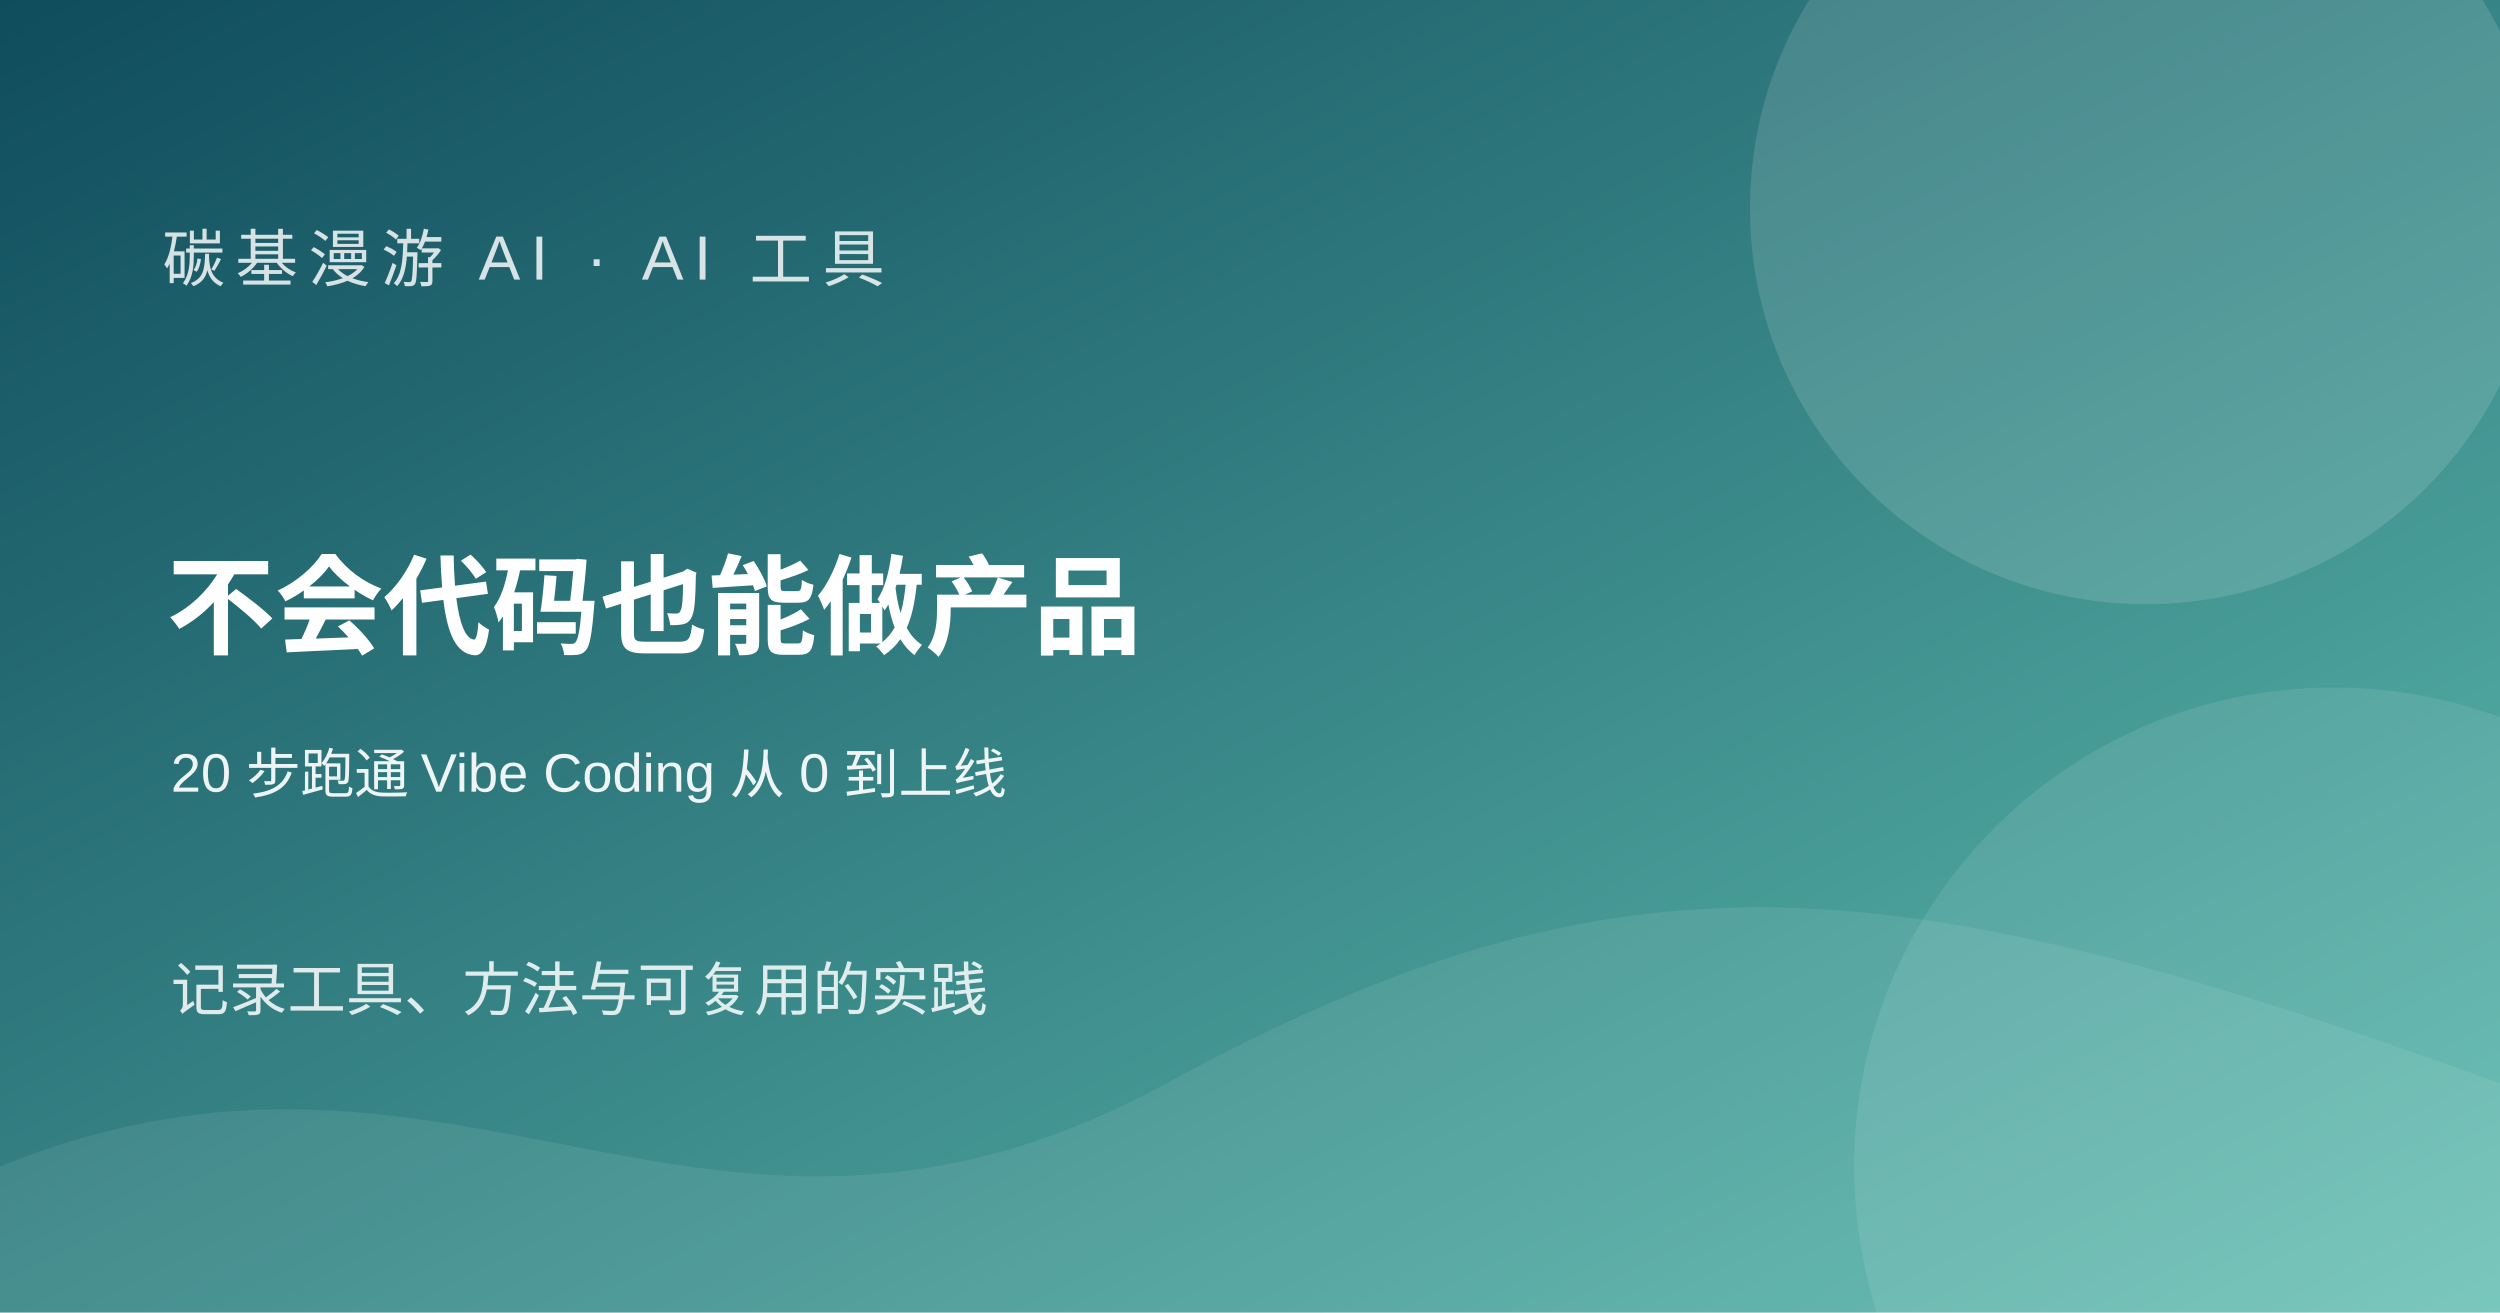
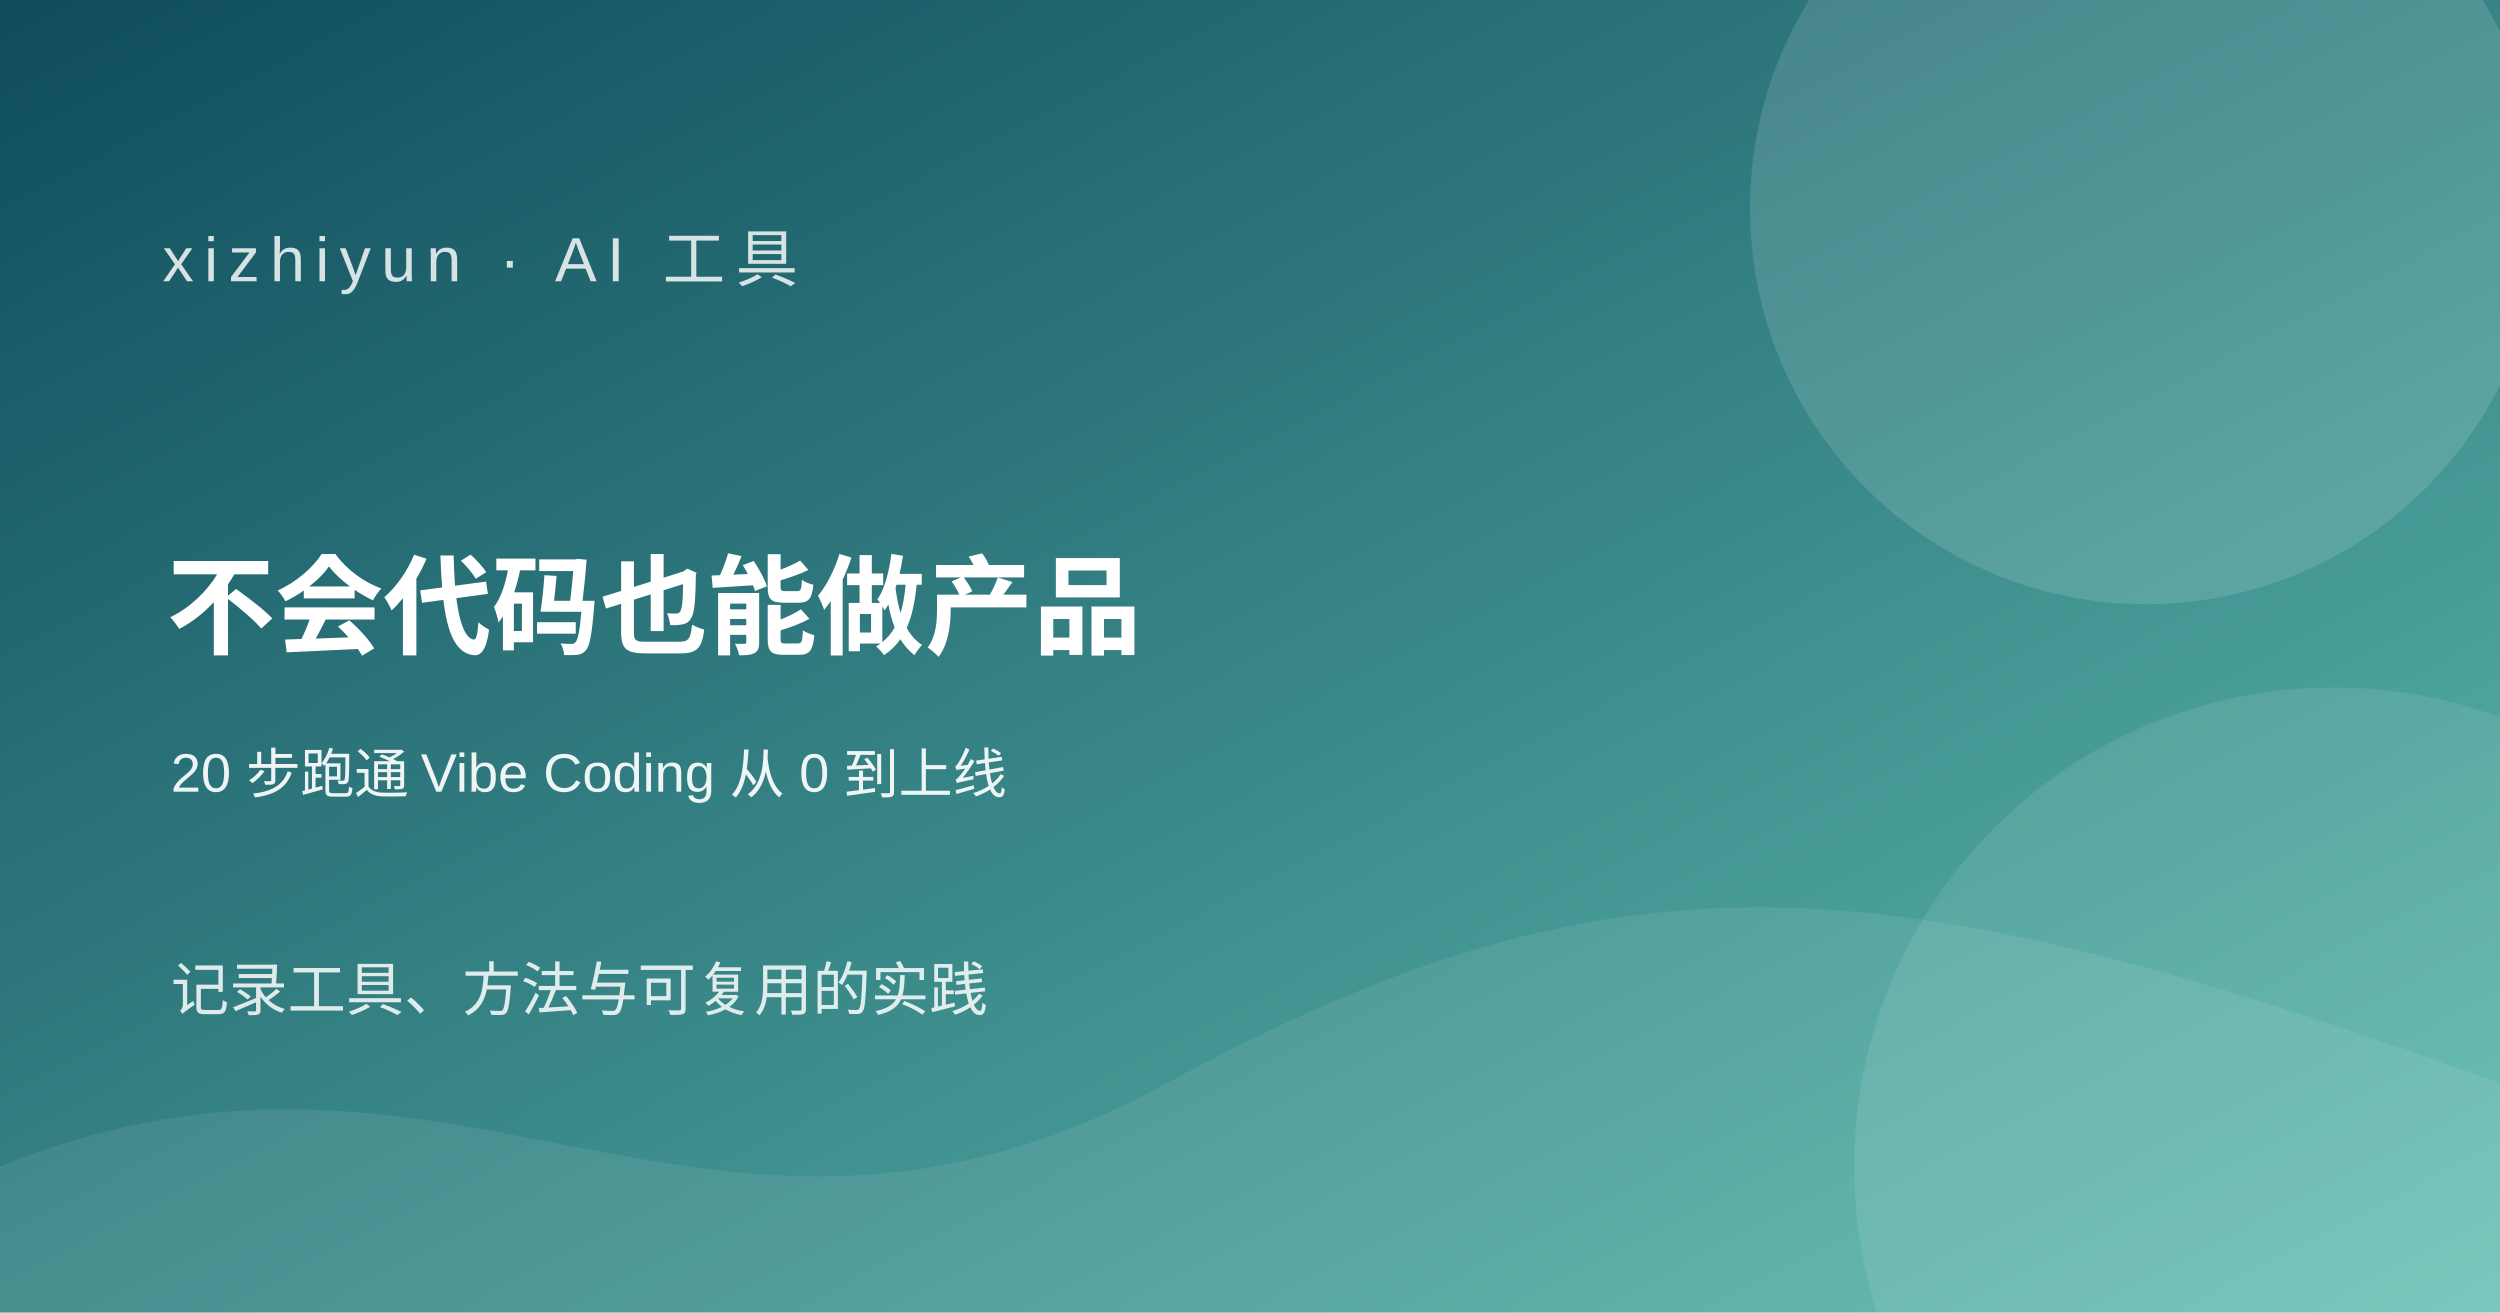
<svg xmlns="http://www.w3.org/2000/svg" viewBox="0 0 1200 630" role="img" aria-labelledby="title desc">
  <defs>
    <linearGradient id="bg" x1="0" y1="0" x2="1" y2="1">
      <stop offset="0" stop-color="#0f4c5c" />
      <stop offset="1" stop-color="#5fbdb0" />
    </linearGradient>
  </defs>
  <rect width="1200" height="630" fill="url(#bg)" />
  <circle cx="1030" cy="100" r="190" fill="#fff" fill-opacity=".13" />
  <circle cx="1120" cy="560" r="230" fill="#fff" fill-opacity=".09" />
  <path d="M0 560C220 470 340 640 560 520s350-105 640 0v110H0z" fill="#fff" fill-opacity=".08" />
-   <text x="78" y="135" fill="#fff" fill-opacity=".82" font-family="Arial, 'Microsoft YaHei', sans-serif" font-size="30" letter-spacing="5">碳基漫游 AI · AI 工具</text>
+   <text x="78" y="135" fill="#fff" fill-opacity=".82" font-family="Arial, 'Microsoft YaHei', sans-serif" font-size="30" letter-spacing="5">xizhiyun · AI 工具</text>
  <text x="80" y="310" fill="#fff" font-family="Arial, 'Microsoft YaHei', sans-serif" font-size="52" font-weight="800">不会代码也能做产品</text>
  <text x="82" y="380" fill="#fff" fill-opacity=".92" font-family="Arial, 'Microsoft YaHei', sans-serif" font-size="26">20 步跑通 Vibe Coding 从 0 到上线</text>
  <text x="82" y="485" fill="#fff" fill-opacity=".84" font-family="Arial, 'Microsoft YaHei', sans-serif" font-size="28">记录工具、方法与可复用的实践</text>
</svg>
